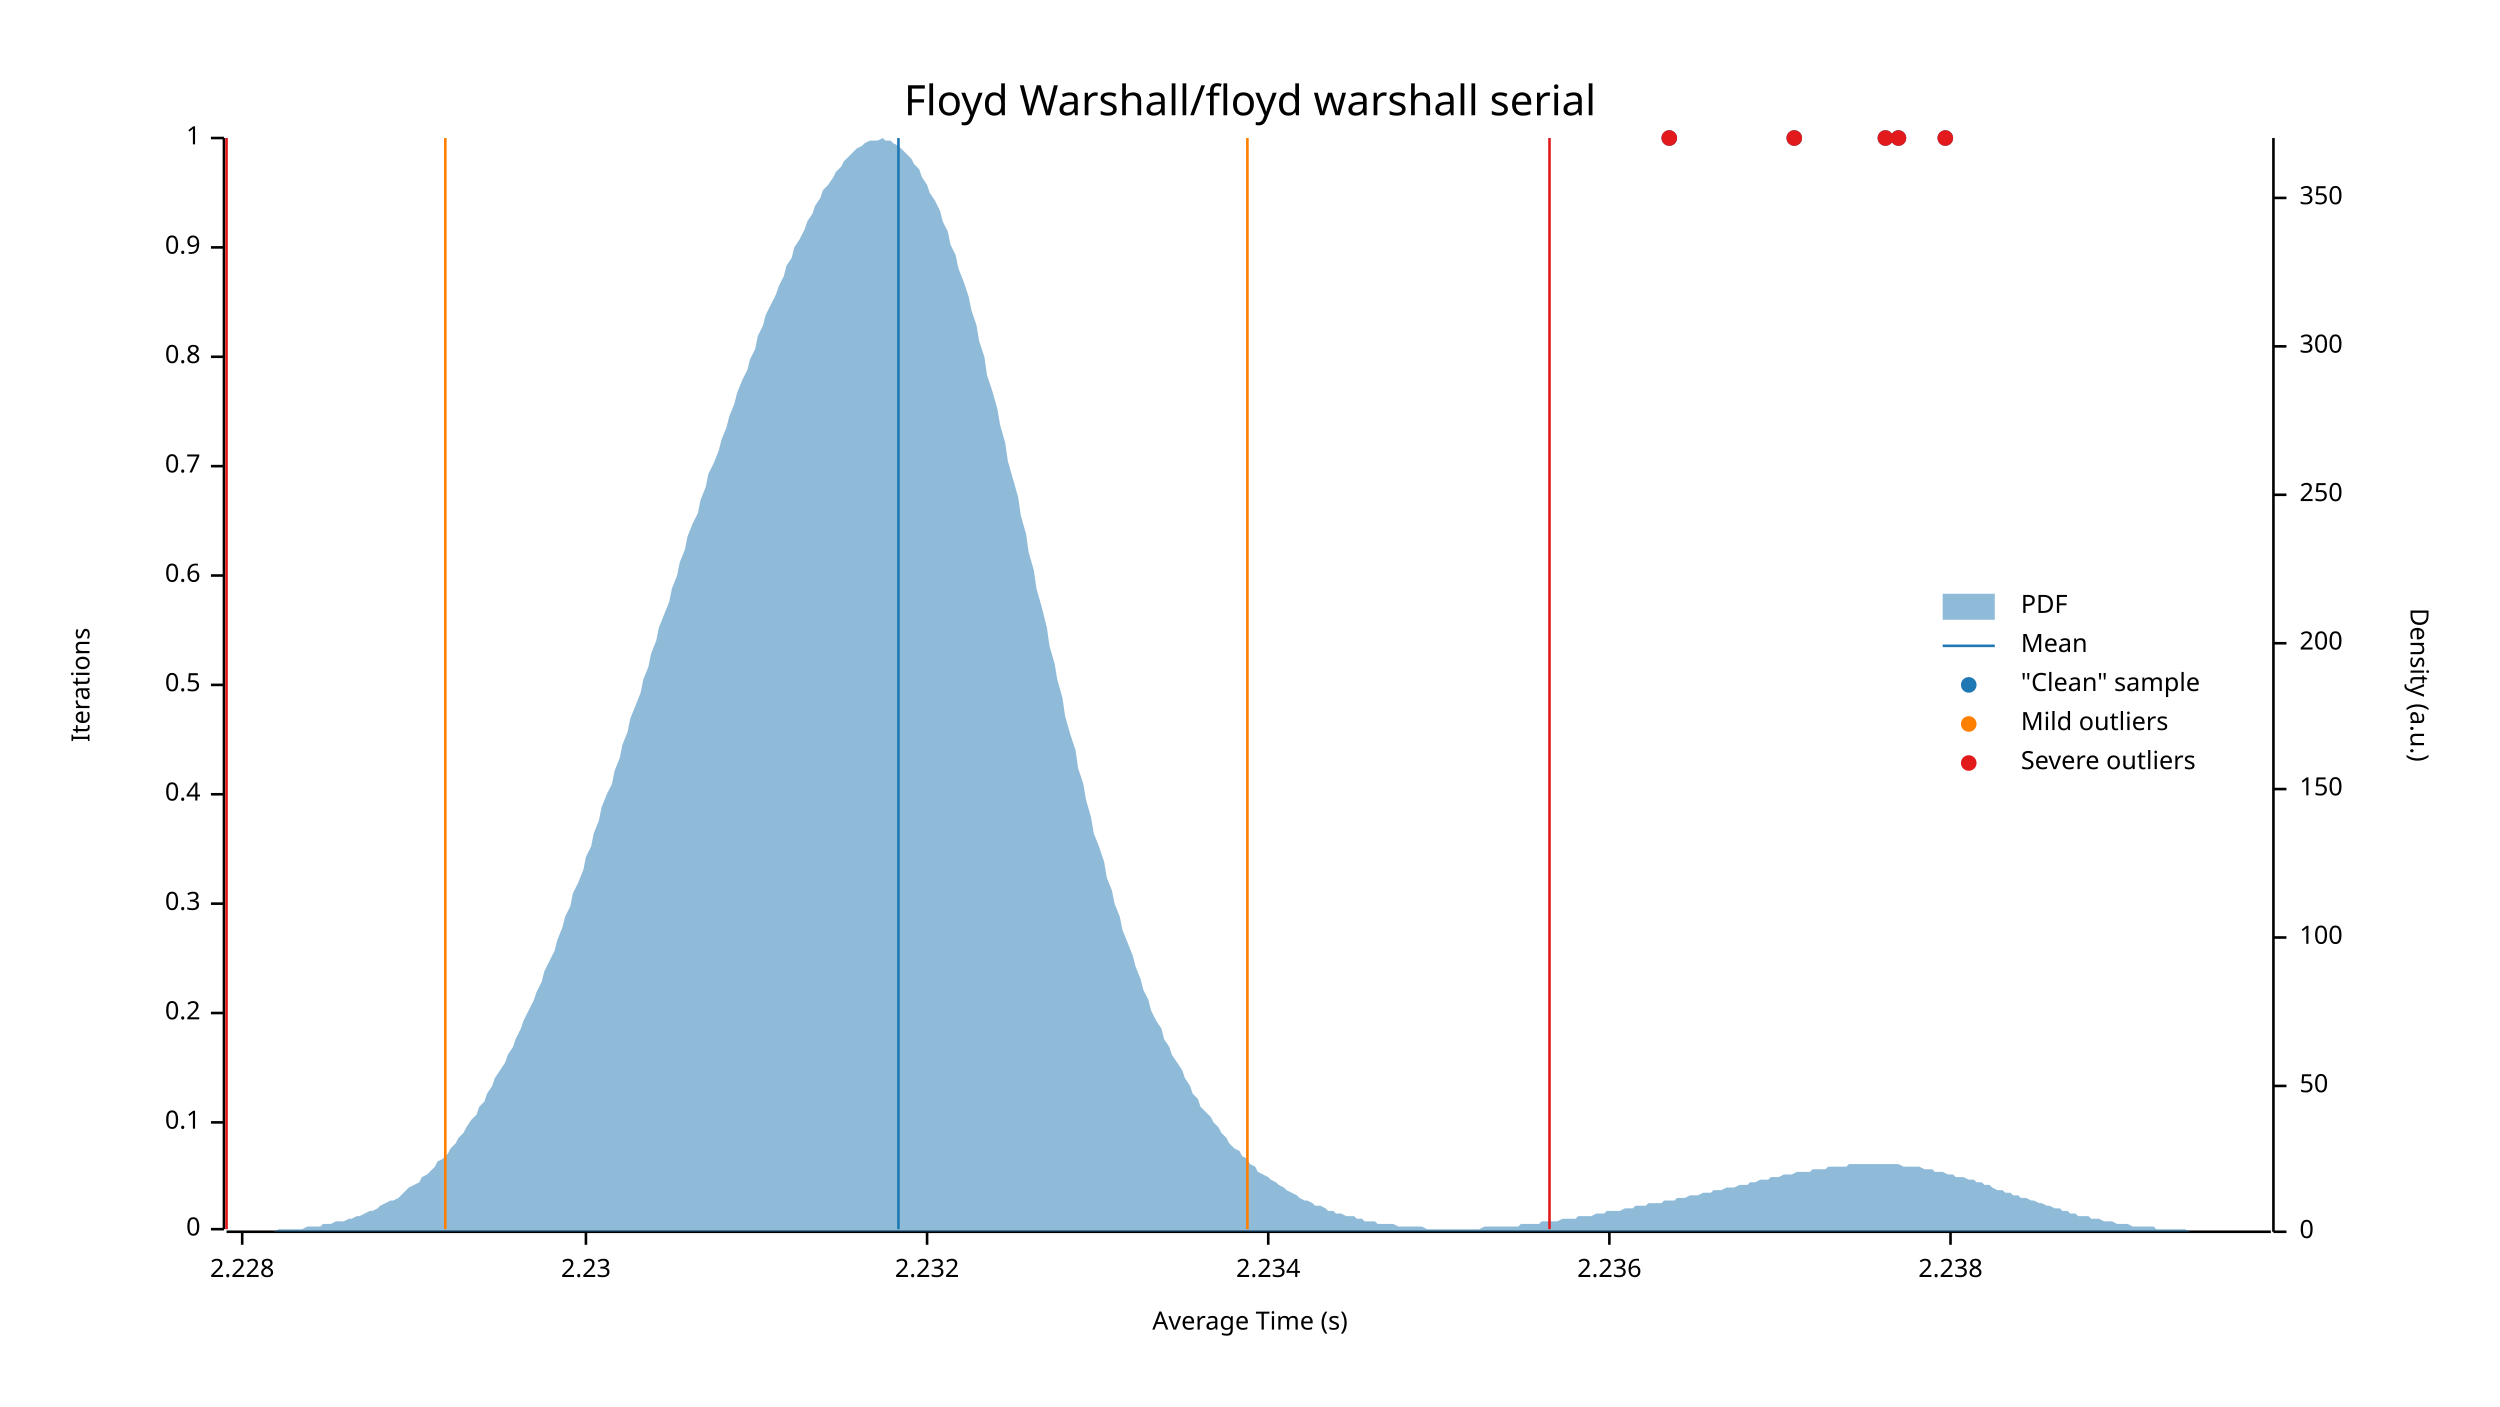
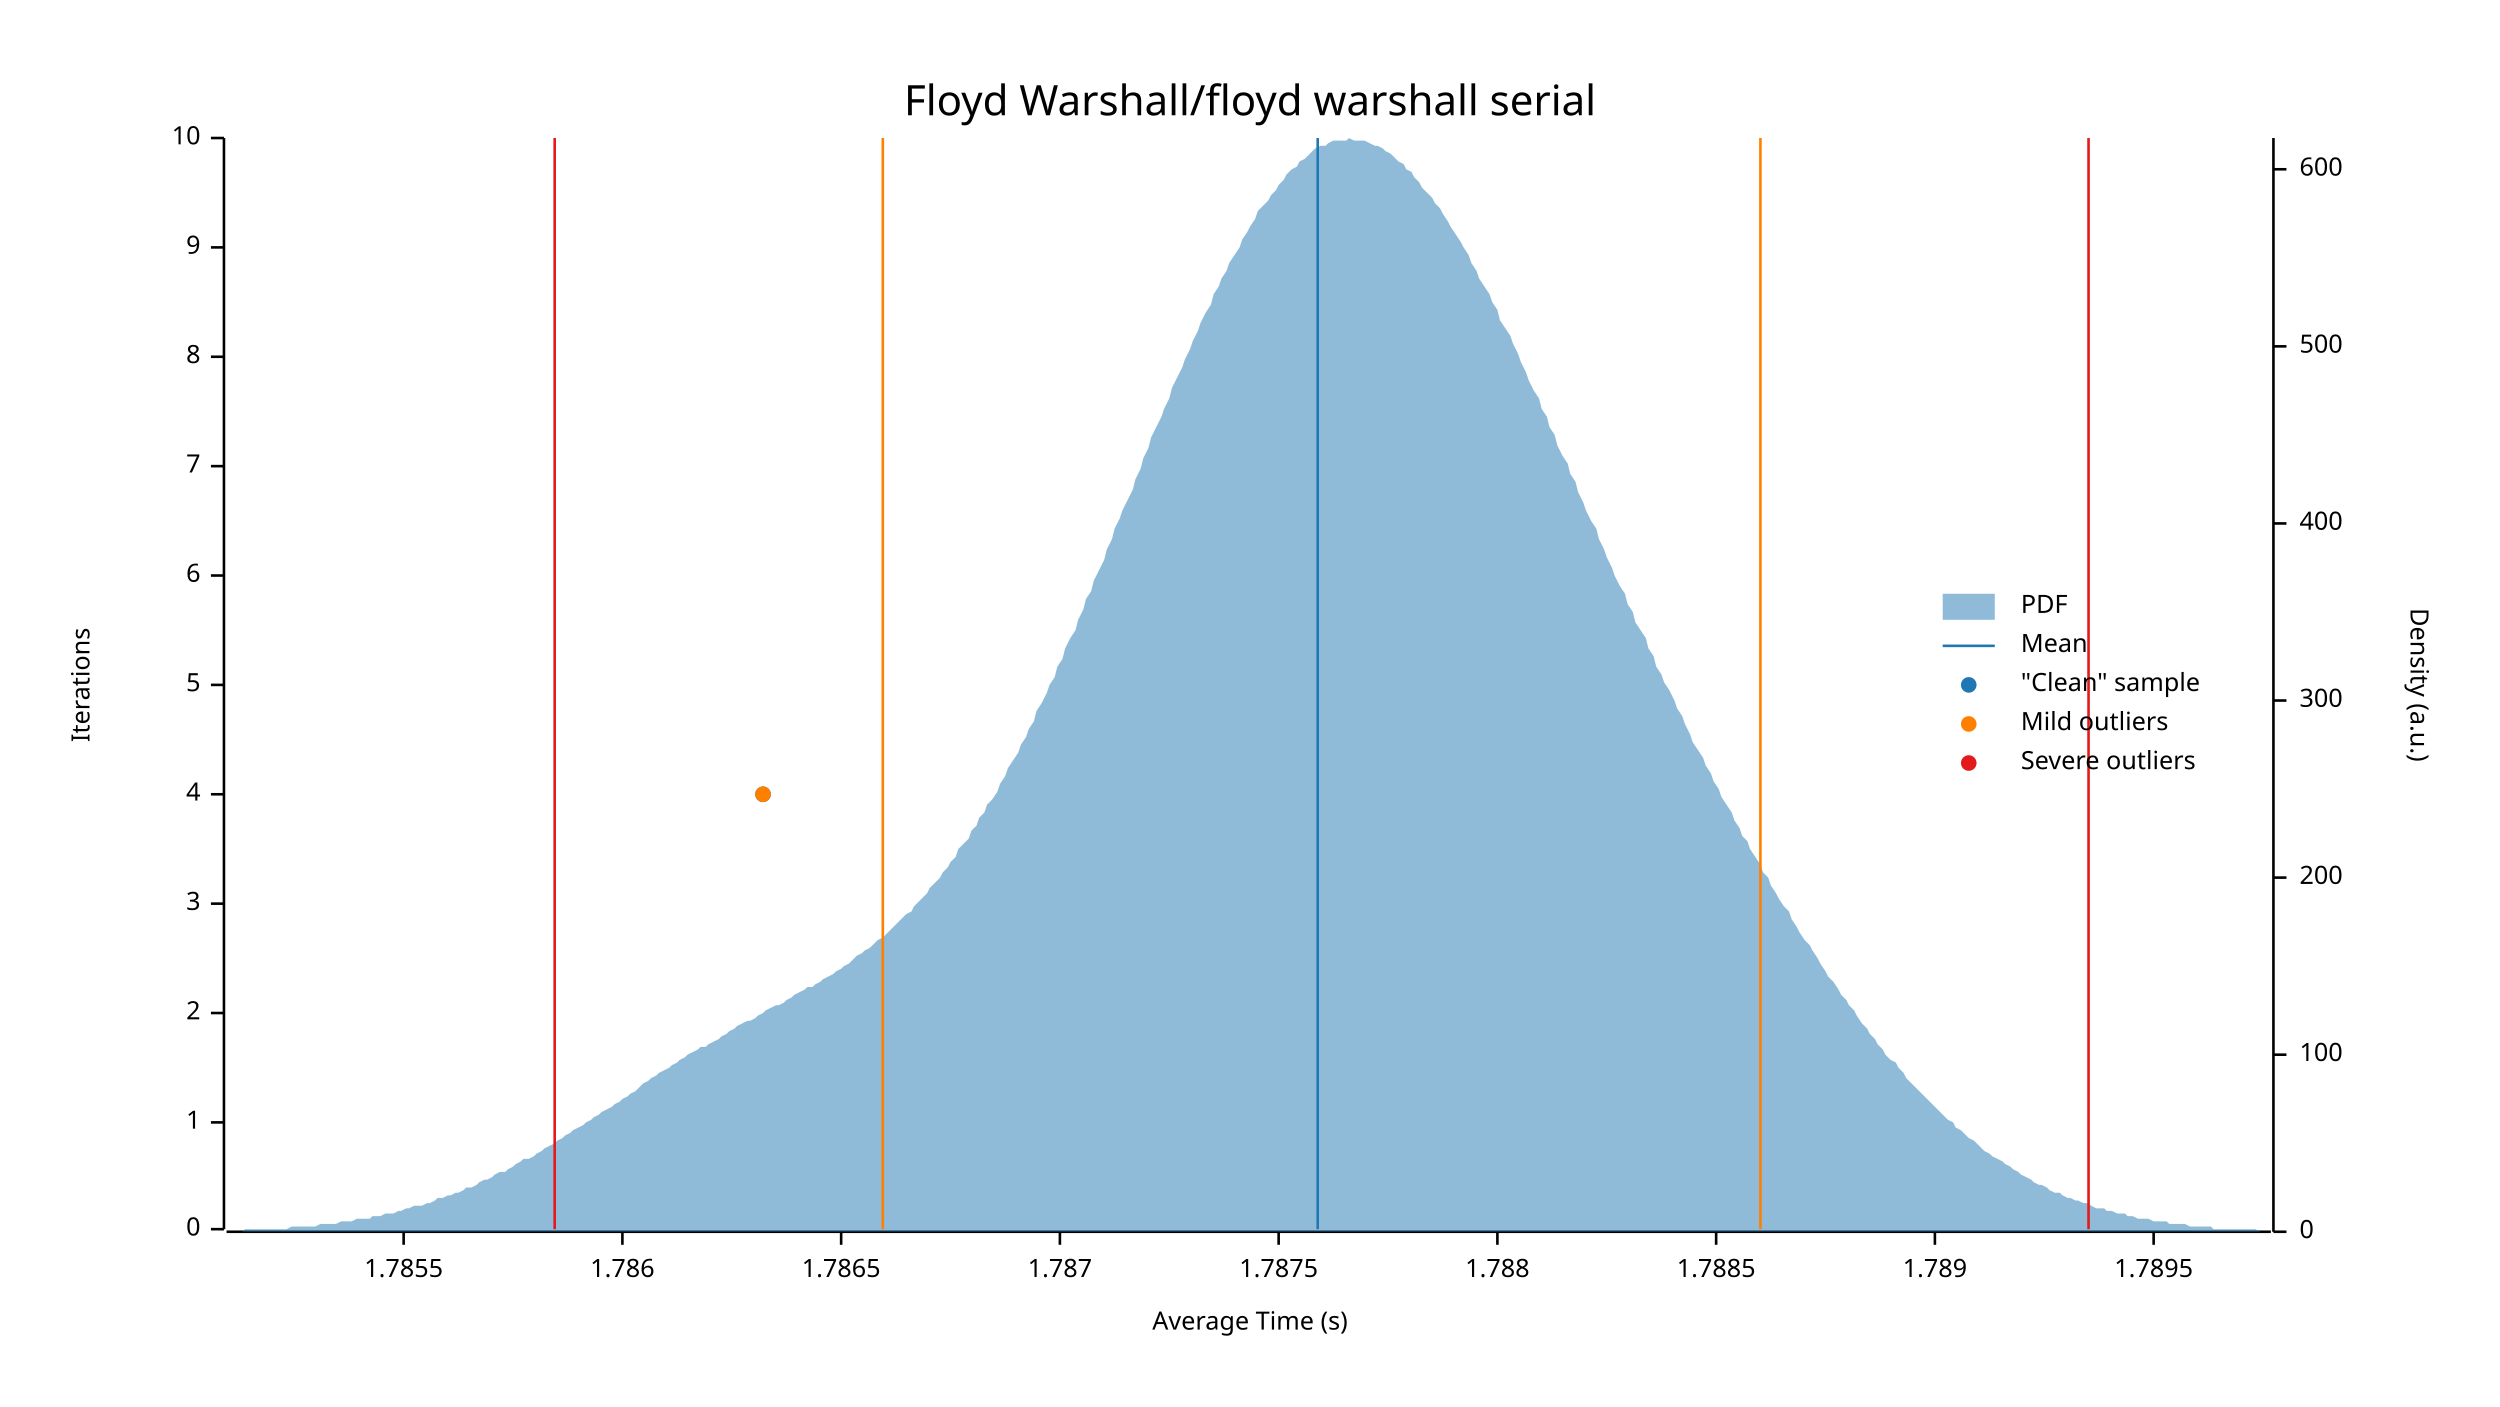
<svg xmlns="http://www.w3.org/2000/svg" width="960" height="540" viewBox="0 0 960 540">
  <text x="480" y="32" dy="0.76em" text-anchor="middle" font-family="sans-serif" font-size="16.129" opacity="1" fill="#000000">
Floyd Warshall/floyd warshall serial
</text>
  <text x="27" y="263" dy="0.76em" text-anchor="middle" font-family="sans-serif" font-size="9.677" opacity="1" fill="#000000" transform="rotate(270, 27, 263)">
Iterations
</text>
  <text x="480" y="513" dy="-0.5ex" text-anchor="middle" font-family="sans-serif" font-size="9.677" opacity="1" fill="#000000">
Average Time (s)
</text>
  <polyline fill="none" opacity="1" stroke="#000000" stroke-width="1" points="86,53 86,472 " />
  <text x="77" y="472" dy="0.5ex" text-anchor="end" font-family="sans-serif" font-size="9.677" opacity="1" fill="#000000">
0
</text>
  <polyline fill="none" opacity="1" stroke="#000000" stroke-width="1" points="81,472 86,472 " />
  <text x="77" y="431" dy="0.5ex" text-anchor="end" font-family="sans-serif" font-size="9.677" opacity="1" fill="#000000">
- 0.1
+ 1
</text>
  <polyline fill="none" opacity="1" stroke="#000000" stroke-width="1" points="81,431 86,431 " />
  <text x="77" y="389" dy="0.5ex" text-anchor="end" font-family="sans-serif" font-size="9.677" opacity="1" fill="#000000">
- 0.2
+ 2
</text>
  <polyline fill="none" opacity="1" stroke="#000000" stroke-width="1" points="81,389 86,389 " />
  <text x="77" y="347" dy="0.5ex" text-anchor="end" font-family="sans-serif" font-size="9.677" opacity="1" fill="#000000">
- 0.3
+ 3
</text>
  <polyline fill="none" opacity="1" stroke="#000000" stroke-width="1" points="81,347 86,347 " />
  <text x="77" y="305" dy="0.5ex" text-anchor="end" font-family="sans-serif" font-size="9.677" opacity="1" fill="#000000">
- 0.4
+ 4
</text>
  <polyline fill="none" opacity="1" stroke="#000000" stroke-width="1" points="81,305 86,305 " />
  <text x="77" y="263" dy="0.5ex" text-anchor="end" font-family="sans-serif" font-size="9.677" opacity="1" fill="#000000">
- 0.5
+ 5
</text>
  <polyline fill="none" opacity="1" stroke="#000000" stroke-width="1" points="81,263 86,263 " />
  <text x="77" y="221" dy="0.5ex" text-anchor="end" font-family="sans-serif" font-size="9.677" opacity="1" fill="#000000">
- 0.6
+ 6
</text>
  <polyline fill="none" opacity="1" stroke="#000000" stroke-width="1" points="81,221 86,221 " />
  <text x="77" y="179" dy="0.5ex" text-anchor="end" font-family="sans-serif" font-size="9.677" opacity="1" fill="#000000">
- 0.7
+ 7
</text>
  <polyline fill="none" opacity="1" stroke="#000000" stroke-width="1" points="81,179 86,179 " />
  <text x="77" y="137" dy="0.5ex" text-anchor="end" font-family="sans-serif" font-size="9.677" opacity="1" fill="#000000">
- 0.8
+ 8
</text>
  <polyline fill="none" opacity="1" stroke="#000000" stroke-width="1" points="81,137 86,137 " />
  <text x="77" y="95" dy="0.5ex" text-anchor="end" font-family="sans-serif" font-size="9.677" opacity="1" fill="#000000">
- 0.9
+ 9
</text>
  <polyline fill="none" opacity="1" stroke="#000000" stroke-width="1" points="81,95 86,95 " />
  <text x="77" y="53" dy="0.5ex" text-anchor="end" font-family="sans-serif" font-size="9.677" opacity="1" fill="#000000">
- 1
+ 10
</text>
  <polyline fill="none" opacity="1" stroke="#000000" stroke-width="1" points="81,53 86,53 " />
  <polyline fill="none" opacity="1" stroke="#000000" stroke-width="1" points="87,473 872,473 " />
-   <text x="93" y="483" dy="0.76em" text-anchor="middle" font-family="sans-serif" font-size="9.677" opacity="1" fill="#000000">
- 2.228
+   <text x="155" y="483" dy="0.76em" text-anchor="middle" font-family="sans-serif" font-size="9.677" opacity="1" fill="#000000">
+ 1.7855
</text>
-   <polyline fill="none" opacity="1" stroke="#000000" stroke-width="1" points="93,473 93,478 " />
-   <text x="225" y="483" dy="0.76em" text-anchor="middle" font-family="sans-serif" font-size="9.677" opacity="1" fill="#000000">
- 2.23
+   <polyline fill="none" opacity="1" stroke="#000000" stroke-width="1" points="155,473 155,478 " />
+   <text x="239" y="483" dy="0.76em" text-anchor="middle" font-family="sans-serif" font-size="9.677" opacity="1" fill="#000000">
+ 1.786
</text>
-   <polyline fill="none" opacity="1" stroke="#000000" stroke-width="1" points="225,473 225,478 " />
-   <text x="356" y="483" dy="0.76em" text-anchor="middle" font-family="sans-serif" font-size="9.677" opacity="1" fill="#000000">
- 2.232
+   <polyline fill="none" opacity="1" stroke="#000000" stroke-width="1" points="239,473 239,478 " />
+   <text x="323" y="483" dy="0.76em" text-anchor="middle" font-family="sans-serif" font-size="9.677" opacity="1" fill="#000000">
+ 1.7865
</text>
-   <polyline fill="none" opacity="1" stroke="#000000" stroke-width="1" points="356,473 356,478 " />
-   <text x="487" y="483" dy="0.76em" text-anchor="middle" font-family="sans-serif" font-size="9.677" opacity="1" fill="#000000">
- 2.234
+   <polyline fill="none" opacity="1" stroke="#000000" stroke-width="1" points="323,473 323,478 " />
+   <text x="407" y="483" dy="0.76em" text-anchor="middle" font-family="sans-serif" font-size="9.677" opacity="1" fill="#000000">
+ 1.787
</text>
-   <polyline fill="none" opacity="1" stroke="#000000" stroke-width="1" points="487,473 487,478 " />
-   <text x="618" y="483" dy="0.76em" text-anchor="middle" font-family="sans-serif" font-size="9.677" opacity="1" fill="#000000">
- 2.236
+   <polyline fill="none" opacity="1" stroke="#000000" stroke-width="1" points="407,473 407,478 " />
+   <text x="491" y="483" dy="0.76em" text-anchor="middle" font-family="sans-serif" font-size="9.677" opacity="1" fill="#000000">
+ 1.7875
</text>
-   <polyline fill="none" opacity="1" stroke="#000000" stroke-width="1" points="618,473 618,478 " />
-   <text x="749" y="483" dy="0.76em" text-anchor="middle" font-family="sans-serif" font-size="9.677" opacity="1" fill="#000000">
- 2.238
+   <polyline fill="none" opacity="1" stroke="#000000" stroke-width="1" points="491,473 491,478 " />
+   <text x="575" y="483" dy="0.76em" text-anchor="middle" font-family="sans-serif" font-size="9.677" opacity="1" fill="#000000">
+ 1.788
</text>
-   <polyline fill="none" opacity="1" stroke="#000000" stroke-width="1" points="749,473 749,478 " />
+   <polyline fill="none" opacity="1" stroke="#000000" stroke-width="1" points="575,473 575,478 " />
+   <text x="659" y="483" dy="0.76em" text-anchor="middle" font-family="sans-serif" font-size="9.677" opacity="1" fill="#000000">
+ 1.7885
+ </text>
+   <polyline fill="none" opacity="1" stroke="#000000" stroke-width="1" points="659,473 659,478 " />
+   <text x="743" y="483" dy="0.76em" text-anchor="middle" font-family="sans-serif" font-size="9.677" opacity="1" fill="#000000">
+ 1.789
+ </text>
+   <polyline fill="none" opacity="1" stroke="#000000" stroke-width="1" points="743,473 743,478 " />
+   <text x="827" y="483" dy="0.76em" text-anchor="middle" font-family="sans-serif" font-size="9.677" opacity="1" fill="#000000">
+ 1.7895
+ </text>
+   <polyline fill="none" opacity="1" stroke="#000000" stroke-width="1" points="827,473 827,478 " />
  <text x="933" y="263" dy="0.76em" text-anchor="middle" font-family="sans-serif" font-size="9.677" opacity="1" fill="#000000" transform="rotate(90, 933, 263)">
Density (a.u.)
</text>
  <polyline fill="none" opacity="1" stroke="#000000" stroke-width="1" points="873,53 873,473 " />
  <text x="883" y="473" dy="0.5ex" text-anchor="start" font-family="sans-serif" font-size="9.677" opacity="1" fill="#000000">
0
</text>
  <polyline fill="none" opacity="1" stroke="#000000" stroke-width="1" points="873,473 878,473 " />
-   <text x="883" y="417" dy="0.5ex" text-anchor="start" font-family="sans-serif" font-size="9.677" opacity="1" fill="#000000">
- 50
- </text>
-   <polyline fill="none" opacity="1" stroke="#000000" stroke-width="1" points="873,417 878,417 " />
-   <text x="883" y="360" dy="0.5ex" text-anchor="start" font-family="sans-serif" font-size="9.677" opacity="1" fill="#000000">
+   <text x="883" y="405" dy="0.5ex" text-anchor="start" font-family="sans-serif" font-size="9.677" opacity="1" fill="#000000">
100
</text>
-   <polyline fill="none" opacity="1" stroke="#000000" stroke-width="1" points="873,360 878,360 " />
-   <text x="883" y="303" dy="0.5ex" text-anchor="start" font-family="sans-serif" font-size="9.677" opacity="1" fill="#000000">
- 150
- </text>
-   <polyline fill="none" opacity="1" stroke="#000000" stroke-width="1" points="873,303 878,303 " />
-   <text x="883" y="247" dy="0.5ex" text-anchor="start" font-family="sans-serif" font-size="9.677" opacity="1" fill="#000000">
+   <polyline fill="none" opacity="1" stroke="#000000" stroke-width="1" points="873,405 878,405 " />
+   <text x="883" y="337" dy="0.5ex" text-anchor="start" font-family="sans-serif" font-size="9.677" opacity="1" fill="#000000">
200
</text>
-   <polyline fill="none" opacity="1" stroke="#000000" stroke-width="1" points="873,247 878,247 " />
-   <text x="883" y="190" dy="0.5ex" text-anchor="start" font-family="sans-serif" font-size="9.677" opacity="1" fill="#000000">
- 250
- </text>
-   <polyline fill="none" opacity="1" stroke="#000000" stroke-width="1" points="873,190 878,190 " />
-   <text x="883" y="133" dy="0.5ex" text-anchor="start" font-family="sans-serif" font-size="9.677" opacity="1" fill="#000000">
+   <polyline fill="none" opacity="1" stroke="#000000" stroke-width="1" points="873,337 878,337 " />
+   <text x="883" y="269" dy="0.5ex" text-anchor="start" font-family="sans-serif" font-size="9.677" opacity="1" fill="#000000">
300
</text>
+   <polyline fill="none" opacity="1" stroke="#000000" stroke-width="1" points="873,269 878,269 " />
+   <text x="883" y="201" dy="0.5ex" text-anchor="start" font-family="sans-serif" font-size="9.677" opacity="1" fill="#000000">
+ 400
+ </text>
+   <polyline fill="none" opacity="1" stroke="#000000" stroke-width="1" points="873,201 878,201 " />
+   <text x="883" y="133" dy="0.5ex" text-anchor="start" font-family="sans-serif" font-size="9.677" opacity="1" fill="#000000">
+ 500
+ </text>
  <polyline fill="none" opacity="1" stroke="#000000" stroke-width="1" points="873,133 878,133 " />
-   <text x="883" y="76" dy="0.5ex" text-anchor="start" font-family="sans-serif" font-size="9.677" opacity="1" fill="#000000">
- 350
+   <text x="883" y="65" dy="0.5ex" text-anchor="start" font-family="sans-serif" font-size="9.677" opacity="1" fill="#000000">
+ 600
</text>
-   <polyline fill="none" opacity="1" stroke="#000000" stroke-width="1" points="873,76 878,76 " />
-   <polygon opacity="0.5" fill="#1F78B4" points="87,473 88,473 90,473 91,473 93,473 94,473 96,473 98,473 99,473 101,473 102,473 104,473 105,473 107,472 109,472 110,472 112,472 113,472 115,472 116,472 118,471 120,471 121,471 123,471 124,470 126,470 127,470 129,469 131,469 132,469 134,468 135,468 137,467 138,467 140,466 142,465 143,465 145,464 146,463 148,462 150,461 151,461 153,460 154,459 156,457 157,456 159,455 161,454 162,452 164,451 165,450 167,448 168,446 170,445 172,443 173,441 175,439 176,437 178,435 179,433 181,430 183,428 184,425 186,423 187,420 189,417 190,414 192,411 194,408 195,405 197,402 198,399 200,395 201,392 203,388 205,384 206,381 208,377 209,373 211,369 213,365 214,361 216,356 217,352 219,348 220,343 222,339 224,334 225,329 227,325 228,320 230,315 231,310 233,305 235,301 236,296 238,291 239,286 241,281 242,276 244,271 246,266 247,261 249,256 250,251 252,246 253,241 255,236 257,231 258,226 260,221 261,216 263,211 264,206 266,201 268,197 269,192 271,187 272,182 274,178 276,173 277,169 279,164 280,160 282,155 283,151 285,146 287,142 288,138 290,134 291,129 293,125 294,121 296,117 298,113 299,110 301,106 302,102 304,99 305,95 307,92 309,88 310,85 312,82 313,79 315,76 316,73 318,71 320,68 321,66 323,64 324,62 326,60 327,59 329,57 331,56 332,55 334,54 335,54 337,54 339,53 340,54 342,54 343,55 345,56 346,57 348,59 350,61 351,63 353,65 354,68 356,71 357,74 359,77 361,81 362,85 364,89 365,94 367,98 368,103 370,108 372,114 373,119 375,125 376,131 378,137 379,144 381,150 383,157 384,163 386,170 387,177 389,184 391,191 392,198 394,205 395,212 397,219 398,226 400,233 402,241 403,248 405,255 406,261 408,268 409,275 411,282 413,288 414,295 416,301 417,307 419,314 420,320 422,325 424,331 425,337 427,342 428,347 430,352 431,357 433,362 435,367 436,371 438,376 439,380 441,384 442,388 444,392 446,395 447,399 449,402 450,405 452,408 454,411 455,414 457,417 458,420 460,422 461,425 463,427 465,429 466,431 468,433 469,435 471,437 472,439 474,441 476,442 477,444 479,445 480,447 482,448 483,450 485,451 487,452 488,453 490,454 491,455 493,456 494,457 496,458 498,459 499,460 501,461 502,461 504,462 505,463 507,463 509,464 510,465 512,465 513,466 515,466 517,467 518,467 520,467 521,468 523,468 524,469 526,469 528,469 529,470 531,470 532,470 534,470 535,470 537,471 539,471 540,471 542,471 543,471 545,471 546,471 548,472 550,472 551,472 553,472 554,472 556,472 557,472 559,472 561,472 562,472 564,472 565,472 567,472 568,472 570,471 572,471 573,471 575,471 576,471 578,471 580,471 581,471 583,471 584,470 586,470 587,470 589,470 591,470 592,469 594,469 595,469 597,469 598,469 600,468 602,468 603,468 605,468 606,467 608,467 609,467 611,467 613,466 614,466 616,466 617,465 619,465 620,465 622,465 624,464 625,464 627,464 628,463 630,463 632,463 633,462 635,462 636,462 638,462 639,461 641,461 643,461 644,460 646,460 647,460 649,459 650,459 652,459 654,458 655,458 657,458 658,457 660,457 661,457 663,456 665,456 666,456 668,455 669,455 671,455 672,454 674,454 676,453 677,453 679,453 680,452 682,452 683,452 685,451 687,451 688,451 690,450 691,450 693,450 695,450 696,449 698,449 699,449 701,449 702,448 704,448 706,448 707,448 709,448 710,447 712,447 713,447 715,447 717,447 718,447 720,447 721,447 723,447 724,447 726,447 728,447 729,447 731,448 732,448 734,448 735,448 737,448 739,449 740,449 742,449 743,450 745,450 746,450 748,451 750,451 751,452 753,452 754,452 756,453 758,453 759,454 761,454 762,455 764,455 765,456 767,457 769,457 770,458 772,458 773,459 775,459 776,460 778,460 780,461 781,461 783,462 784,462 786,463 787,463 789,464 791,464 792,465 794,465 795,466 797,466 798,467 800,467 802,467 803,468 805,468 806,468 808,469 809,469 811,469 813,470 814,470 816,470 817,470 819,471 821,471 822,471 824,471 825,471 827,471 828,472 830,472 832,472 833,472 835,472 836,472 838,472 839,472 841,473 843,473 844,473 846,473 847,473 849,473 850,473 852,473 854,473 855,473 857,473 858,473 860,473 861,473 863,473 865,473 866,473 868,473 869,473 871,473 873,473 873,473 87,473 " />
-   <polyline fill="none" opacity="1" stroke="#1F78B4" stroke-width="1" points="345,472 345,53 " />
-   <polyline fill="none" opacity="1" stroke="#FF7F00" stroke-width="1" points="171,472 171,53 " />
-   <polyline fill="none" opacity="1" stroke="#FF7F00" stroke-width="1" points="479,472 479,53 " />
-   <polyline fill="none" opacity="1" stroke="#E31A1C" stroke-width="1" points="87,472 87,53 " />
-   <polyline fill="none" opacity="1" stroke="#E31A1C" stroke-width="1" points="595,472 595,53 " />
-   <circle cx="689" cy="53" r="3" opacity="1" fill="#1F78B4" stroke="none" stroke-width="1" />
-   <circle cx="641" cy="53" r="3" opacity="1" fill="#1F78B4" stroke="none" stroke-width="1" />
-   <circle cx="729" cy="53" r="3" opacity="1" fill="#1F78B4" stroke="none" stroke-width="1" />
-   <circle cx="724" cy="53" r="3" opacity="1" fill="#1F78B4" stroke="none" stroke-width="1" />
-   <circle cx="747" cy="53" r="3" opacity="1" fill="#1F78B4" stroke="none" stroke-width="1" />
-   <circle cx="689" cy="53" r="3" opacity="1" fill="#E31A1C" stroke="none" stroke-width="1" />
-   <circle cx="641" cy="53" r="3" opacity="1" fill="#E31A1C" stroke="none" stroke-width="1" />
-   <circle cx="729" cy="53" r="3" opacity="1" fill="#E31A1C" stroke="none" stroke-width="1" />
-   <circle cx="724" cy="53" r="3" opacity="1" fill="#E31A1C" stroke="none" stroke-width="1" />
-   <circle cx="747" cy="53" r="3" opacity="1" fill="#E31A1C" stroke="none" stroke-width="1" />
+   <polyline fill="none" opacity="1" stroke="#000000" stroke-width="1" points="873,65 878,65 " />
+   <polygon opacity="0.5" fill="#1F78B4" points="87,473 88,473 90,473 91,473 93,473 94,472 96,472 98,472 99,472 101,472 102,472 104,472 105,472 107,472 109,472 110,472 112,471 113,471 115,471 116,471 118,471 120,471 121,471 123,470 124,470 126,470 127,470 129,470 131,469 132,469 134,469 135,469 137,468 138,468 140,468 142,468 143,467 145,467 146,467 148,466 150,466 151,466 153,465 154,465 156,464 157,464 159,463 161,463 162,463 164,462 165,462 167,461 168,460 170,460 172,459 173,459 175,458 176,458 178,457 179,456 181,456 183,455 184,454 186,453 187,453 189,452 190,451 192,450 194,450 195,449 197,448 198,447 200,446 201,445 203,445 205,444 206,443 208,442 209,441 211,440 213,439 214,438 216,437 217,436 219,435 220,434 222,433 224,432 225,431 227,430 228,429 230,428 231,427 233,426 235,425 236,424 238,423 239,422 241,421 242,420 244,419 246,417 247,416 249,415 250,414 252,413 253,412 255,411 257,410 258,409 260,408 261,407 263,406 264,405 266,404 268,403 269,402 271,402 272,401 274,400 276,399 277,398 279,397 280,396 282,395 283,394 285,393 287,392 288,392 290,391 291,390 293,389 294,388 296,387 298,386 299,386 301,385 302,384 304,383 305,382 307,381 309,380 310,379 312,379 313,378 315,377 316,376 318,375 320,374 321,373 323,372 324,371 326,370 327,369 329,367 331,366 332,365 334,364 335,363 337,361 339,360 340,359 342,357 343,356 345,354 346,353 348,351 350,350 351,348 353,346 354,345 356,343 357,341 359,339 361,337 362,335 364,333 365,331 367,329 368,326 370,324 372,322 373,319 375,317 376,314 378,312 379,309 381,307 383,304 384,301 386,298 387,295 389,292 391,289 392,286 394,283 395,280 397,277 398,273 400,270 402,266 403,263 405,260 406,256 408,253 409,249 411,245 413,242 414,238 416,234 417,230 419,227 420,223 422,219 424,215 425,211 427,207 428,203 430,199 431,196 433,192 435,188 436,184 438,180 439,176 441,172 442,168 444,164 446,160 447,157 449,153 450,149 452,145 454,141 455,138 457,134 458,131 460,127 461,124 463,120 465,117 466,113 468,110 469,107 471,104 472,101 474,98 476,95 477,92 479,89 480,87 482,84 483,81 485,79 487,77 488,75 490,73 491,71 493,69 494,67 496,65 498,64 499,62 501,61 502,60 504,58 505,57 507,56 509,56 510,55 512,54 513,54 515,54 517,54 518,53 520,54 521,54 523,54 524,54 526,55 528,56 529,56 531,57 532,58 534,59 535,60 537,62 539,63 540,65 542,66 543,68 545,70 546,72 548,74 550,76 551,78 553,80 554,82 556,85 557,87 559,90 561,93 562,95 564,98 565,101 567,104 568,107 570,110 572,113 573,116 575,119 576,123 578,126 580,129 581,132 583,136 584,139 586,143 587,146 589,150 591,153 592,157 594,160 595,164 597,167 598,171 600,175 602,178 603,182 605,185 606,189 608,193 609,196 611,200 613,203 614,207 616,211 617,214 619,218 620,221 622,225 624,228 625,232 627,235 628,239 630,242 632,245 633,249 635,252 636,256 638,259 639,262 641,265 643,269 644,272 646,275 647,278 649,282 650,285 652,288 654,291 655,294 657,297 658,300 660,303 661,306 663,309 665,312 666,315 668,318 669,321 671,323 672,326 674,329 676,332 677,335 679,337 680,340 682,343 683,345 685,348 687,350 688,353 690,356 691,358 693,361 695,363 696,365 698,368 699,370 701,373 702,375 704,377 706,380 707,382 709,384 710,386 712,388 713,390 715,393 717,395 718,397 720,399 721,401 723,403 724,405 726,407 728,408 729,410 731,412 732,414 734,416 735,417 737,419 739,421 740,422 742,424 743,425 745,427 746,428 748,430 750,431 751,433 753,434 754,435 756,437 758,438 759,439 761,441 762,442 764,443 765,444 767,445 769,446 770,447 772,448 773,449 775,450 776,451 778,452 780,453 781,454 783,455 784,455 786,456 787,457 789,458 791,458 792,459 794,460 795,460 797,461 798,461 800,462 802,462 803,463 805,464 806,464 808,464 809,465 811,465 813,466 814,466 816,466 817,467 819,467 821,468 822,468 824,468 825,468 827,469 828,469 830,469 832,469 833,470 835,470 836,470 838,470 839,470 841,471 843,471 844,471 846,471 847,471 849,471 850,472 852,472 854,472 855,472 857,472 858,472 860,472 861,472 863,472 865,472 866,472 868,473 869,473 871,473 873,473 873,473 87,473 " />
+   <polyline fill="none" opacity="1" stroke="#1F78B4" stroke-width="1" points="506,472 506,53 " />
+   <polyline fill="none" opacity="1" stroke="#FF7F00" stroke-width="1" points="339,472 339,53 " />
+   <polyline fill="none" opacity="1" stroke="#FF7F00" stroke-width="1" points="676,472 676,53 " />
+   <polyline fill="none" opacity="1" stroke="#E31A1C" stroke-width="1" points="213,472 213,53 " />
+   <polyline fill="none" opacity="1" stroke="#E31A1C" stroke-width="1" points="802,472 802,53 " />
+   <circle cx="293" cy="305" r="3" opacity="1" fill="#1F78B4" stroke="none" stroke-width="1" />
+   <circle cx="293" cy="305" r="3" opacity="1" fill="#FF7F00" stroke="none" stroke-width="1" />
  <text x="776" y="228" dy="0.76em" text-anchor="start" font-family="sans-serif" font-size="9.677" opacity="1" fill="#000000">
PDF
</text>
  <text x="776" y="243" dy="0.76em" text-anchor="start" font-family="sans-serif" font-size="9.677" opacity="1" fill="#000000">
Mean
</text>
  <text x="776" y="258" dy="0.76em" text-anchor="start" font-family="sans-serif" font-size="9.677" opacity="1" fill="#000000">
"Clean" sample
</text>
  <text x="776" y="273" dy="0.76em" text-anchor="start" font-family="sans-serif" font-size="9.677" opacity="1" fill="#000000">
Mild outliers
</text>
  <text x="776" y="288" dy="0.76em" text-anchor="start" font-family="sans-serif" font-size="9.677" opacity="1" fill="#000000">
Severe outliers
</text>
  <rect x="746" y="228" width="20" height="10" opacity="0.5" fill="#1F78B4" stroke="none" />
  <polyline fill="none" opacity="1" stroke="#1F78B4" stroke-width="1" points="746,248 766,248 " />
  <circle cx="756" cy="263" r="3" opacity="1" fill="#1F78B4" stroke="none" stroke-width="1" />
  <circle cx="756" cy="278" r="3" opacity="1" fill="#FF7F00" stroke="none" stroke-width="1" />
  <circle cx="756" cy="293" r="3" opacity="1" fill="#E31A1C" stroke="none" stroke-width="1" />
</svg>
